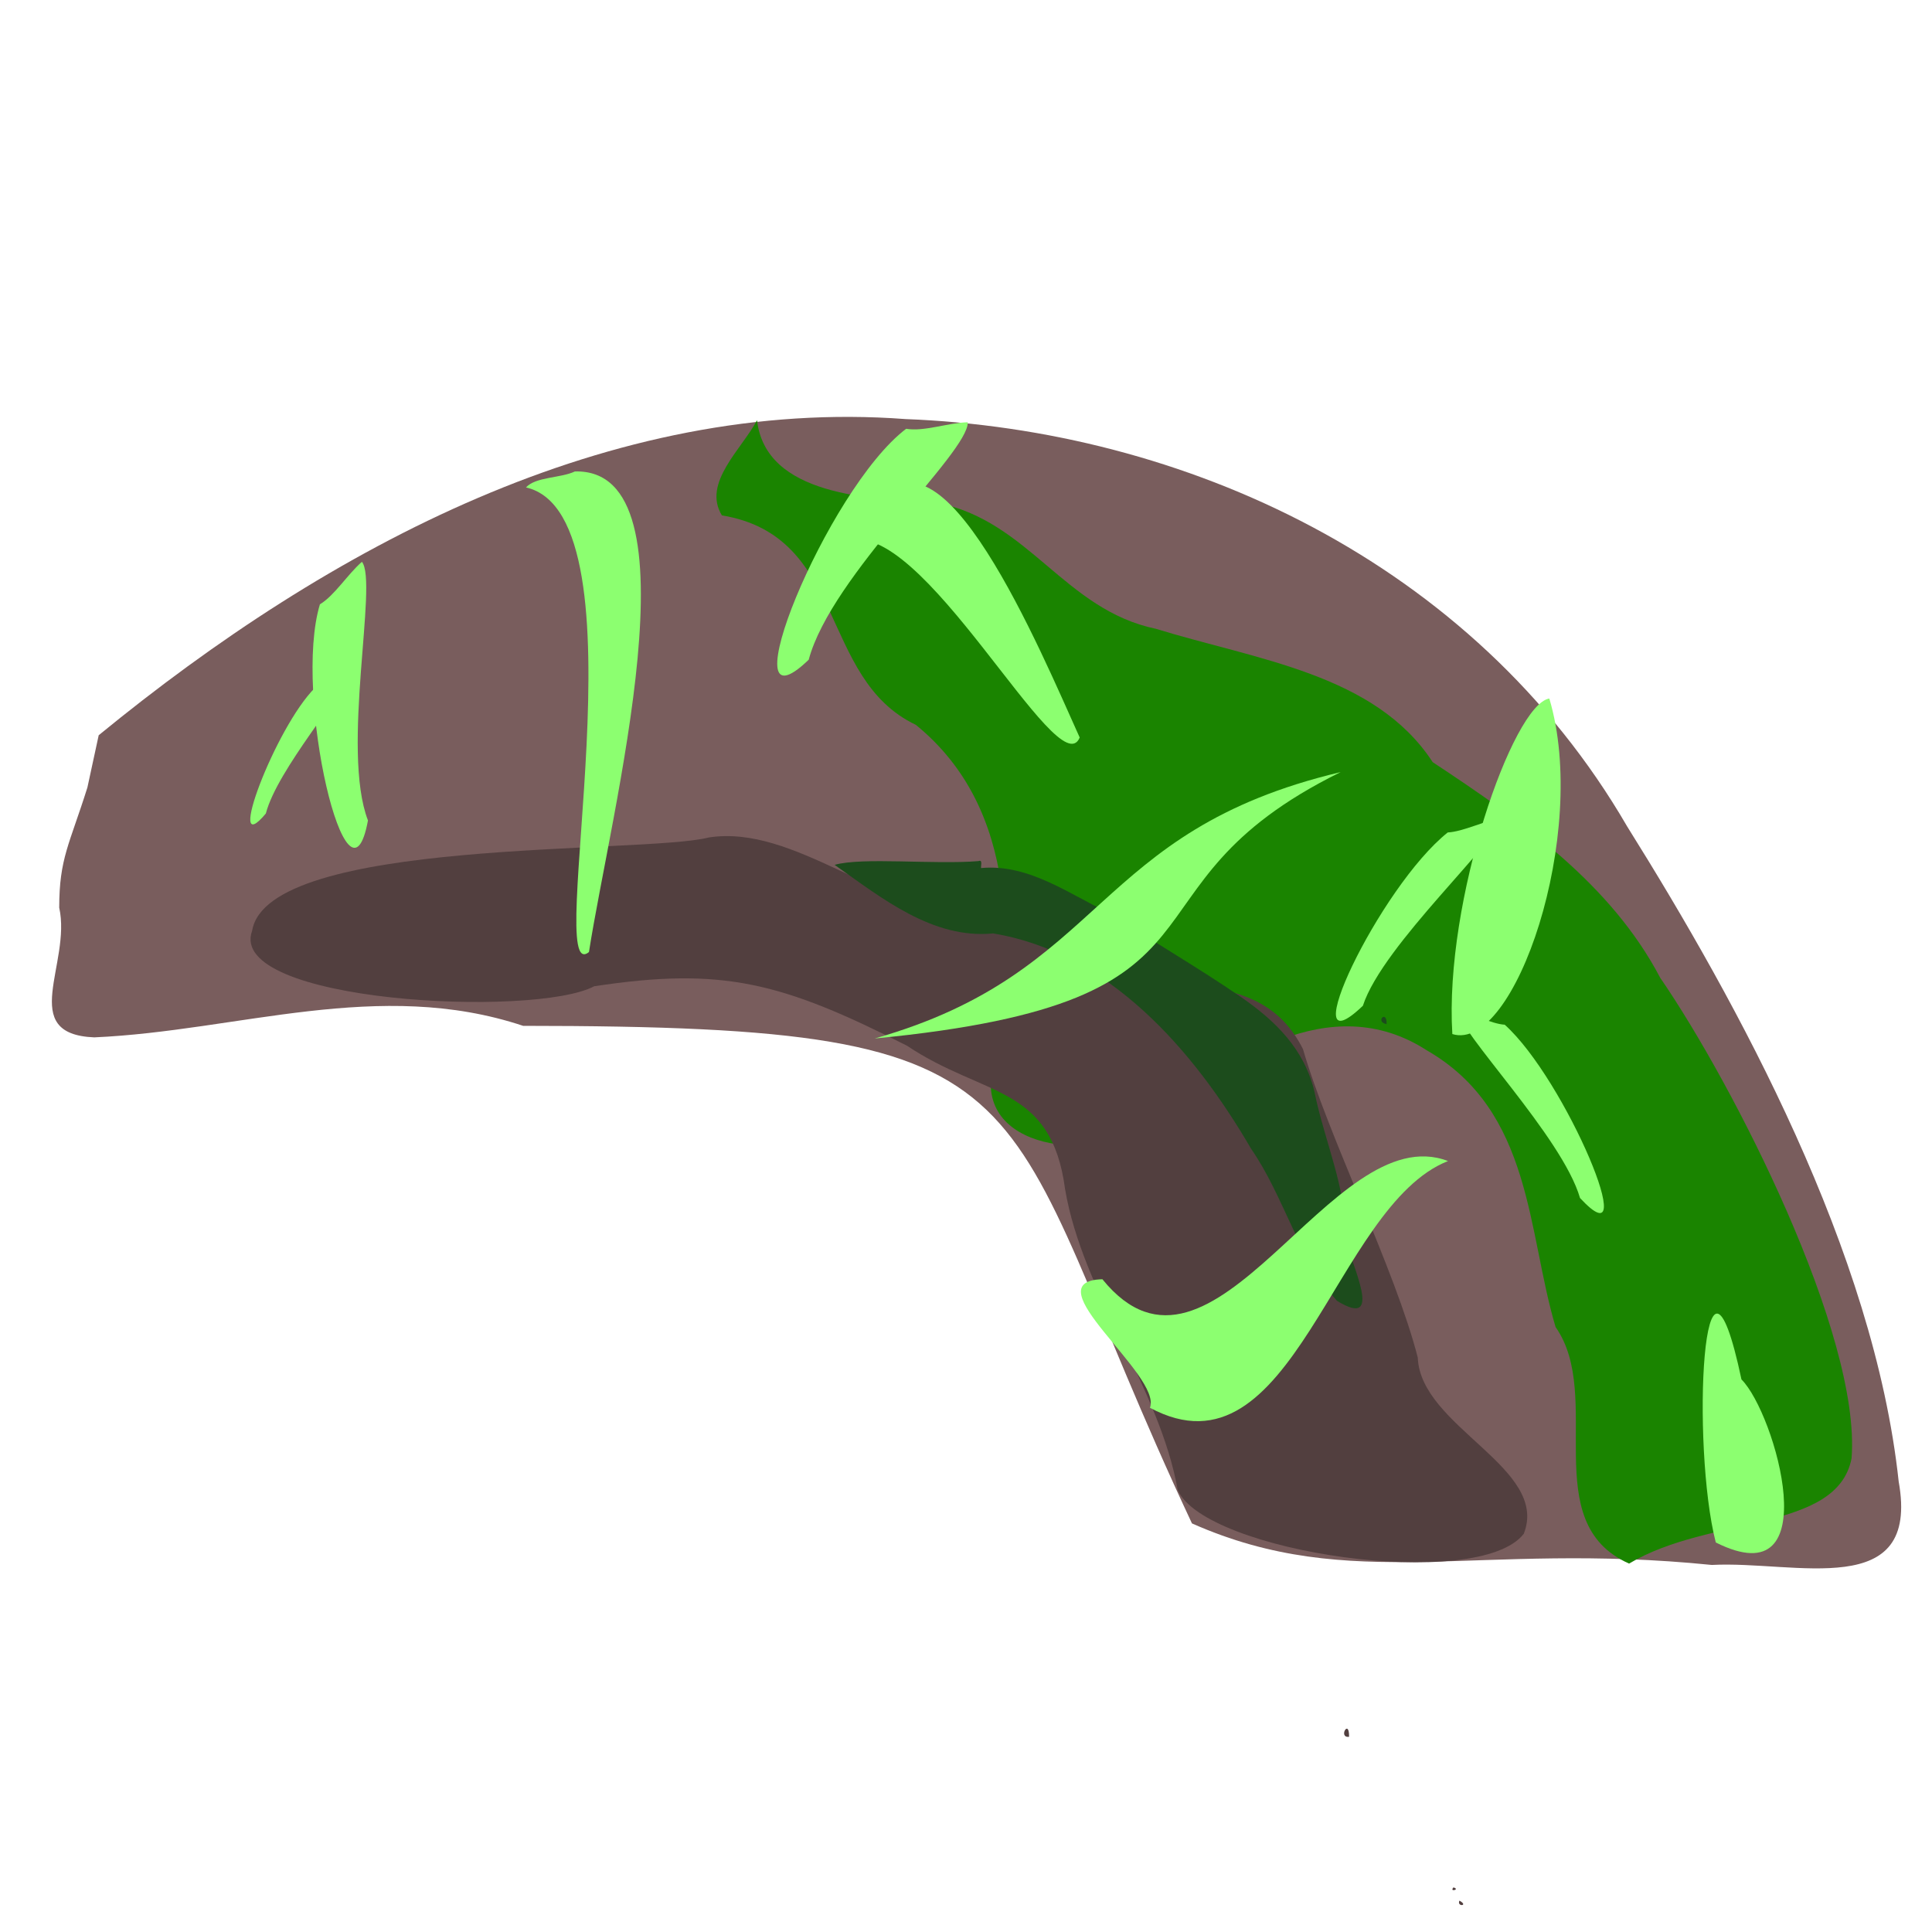
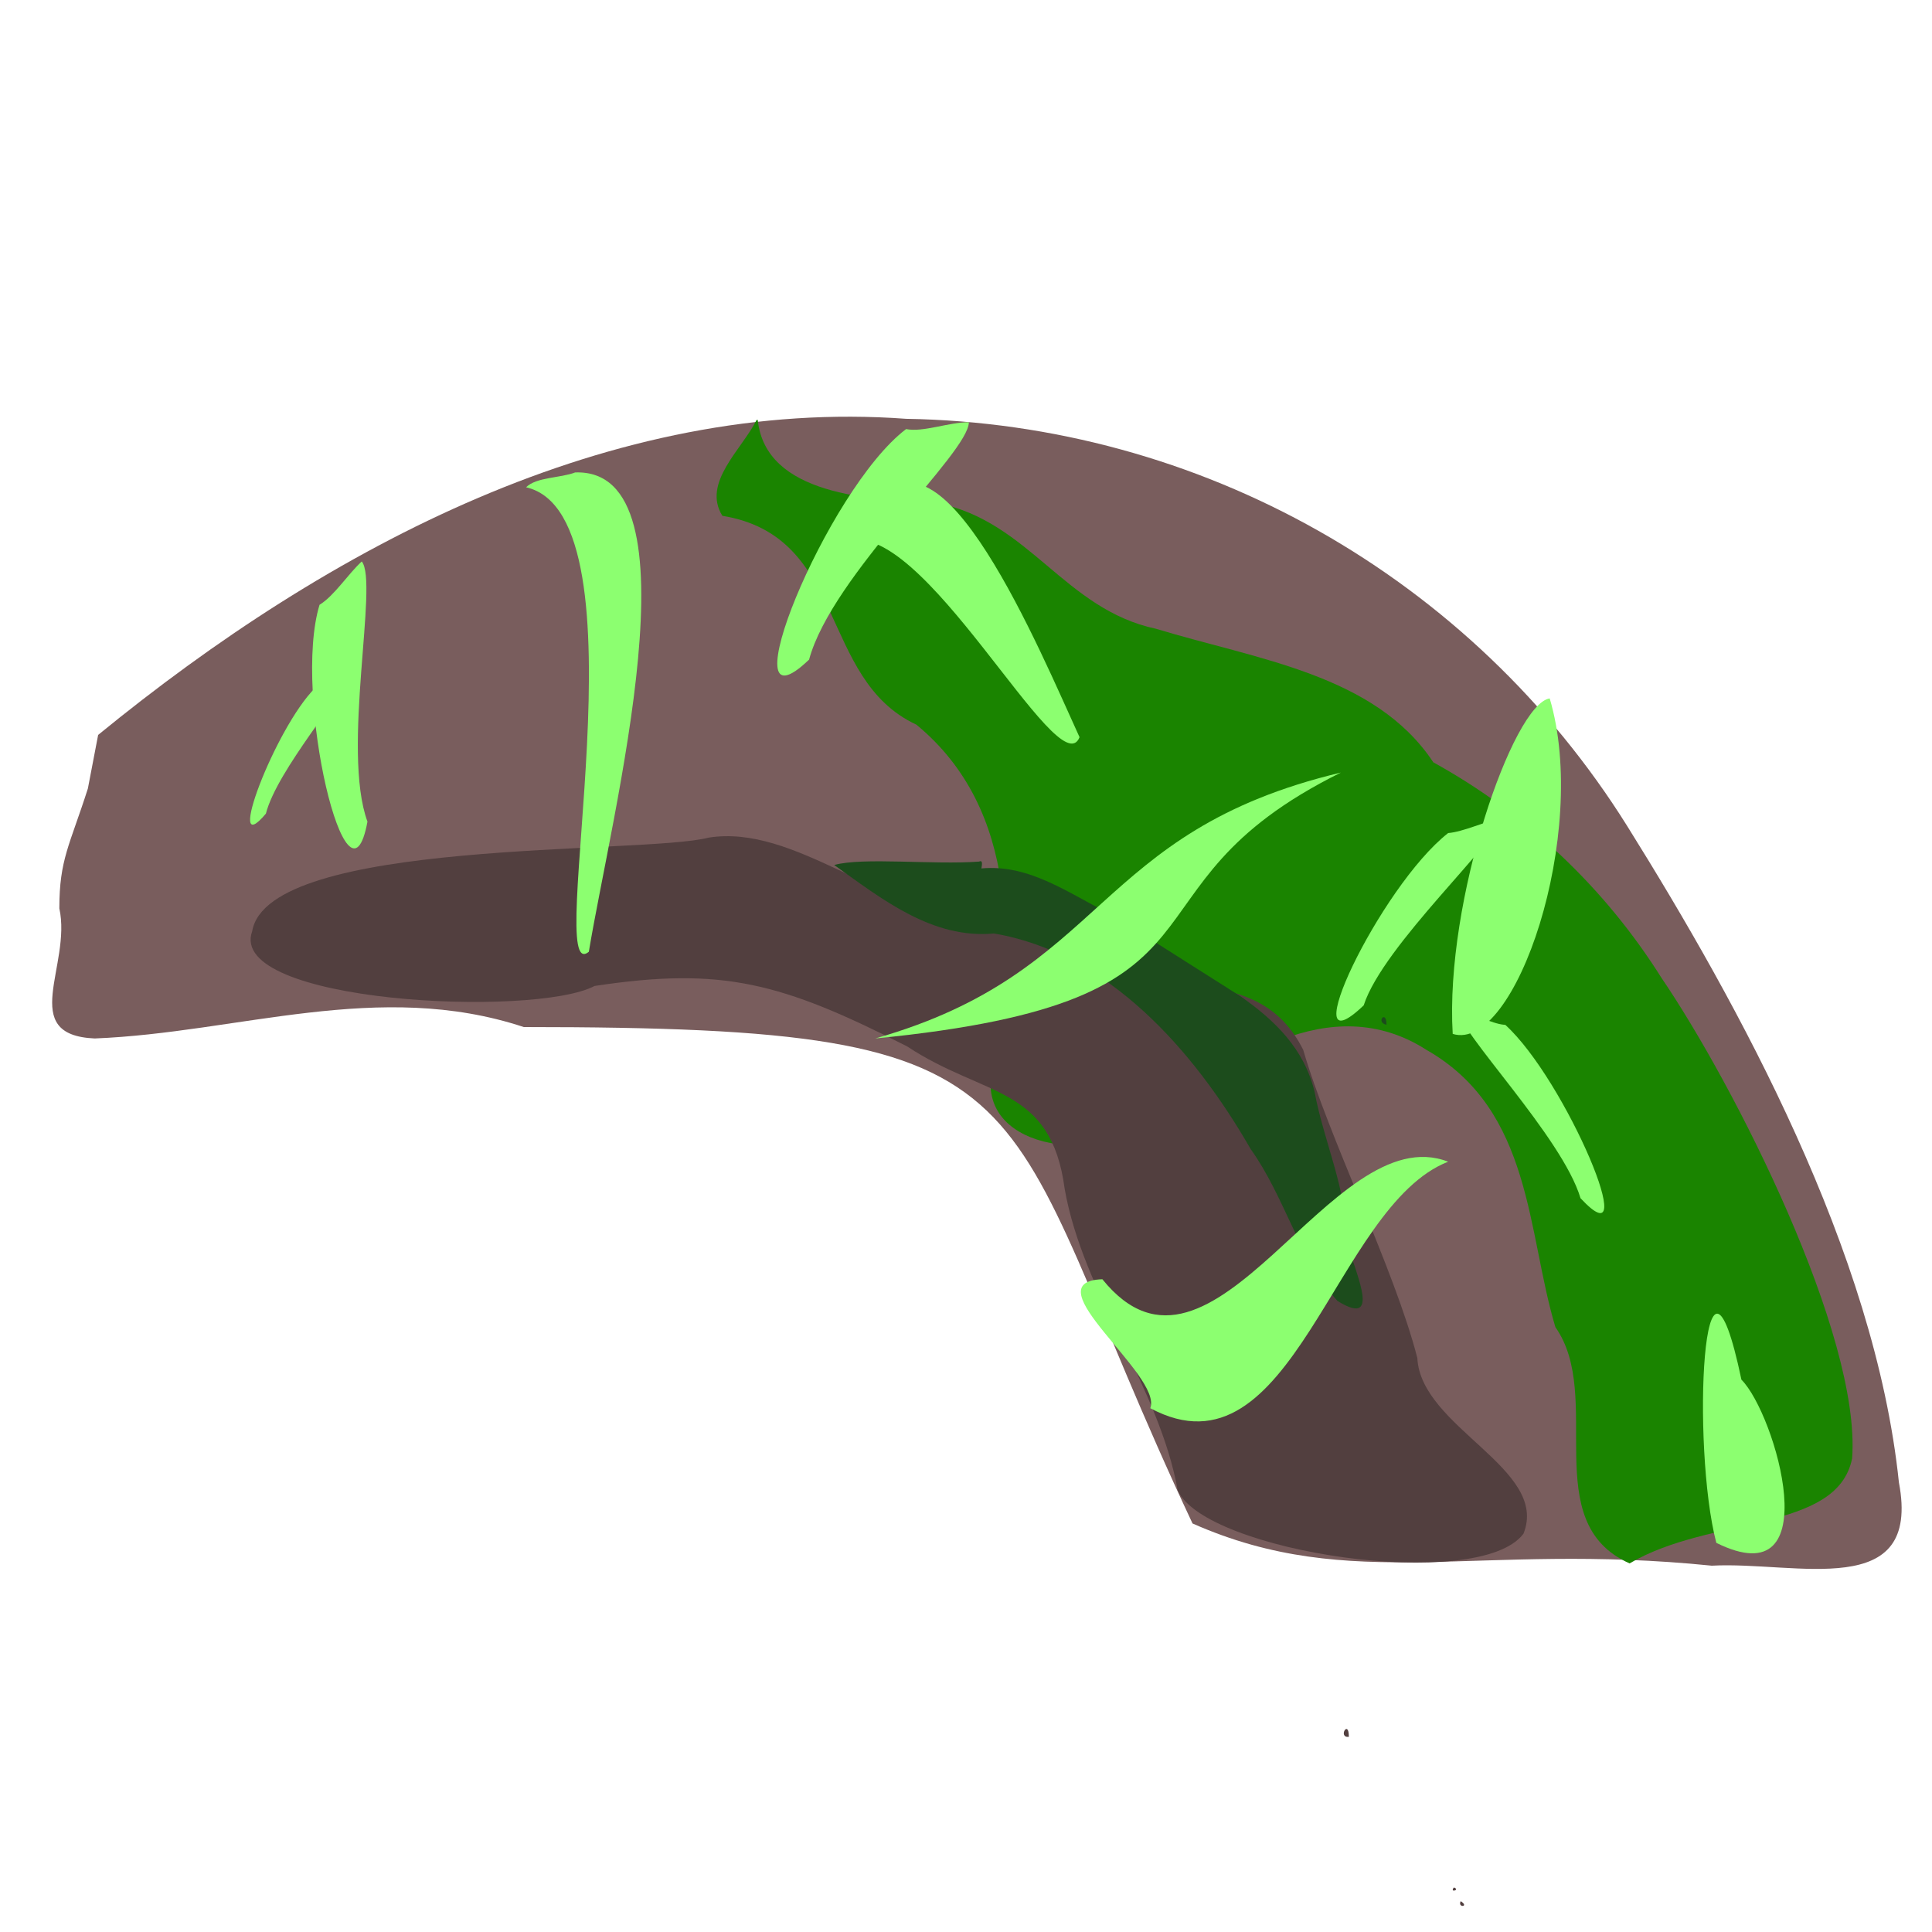
- <svg xmlns="http://www.w3.org/2000/svg" width="64" height="64" version="1.1" viewBox="0 0 16.933 16.933" id="svg2810">
-   <defs id="defs2814" />
-   <g id="g3566">
-     <path d="M 0.865,6.444 C 2.894,4.782 5.351,3.479 7.937,3.673 c 2.432,0.093 4.972,1.242 6.324,3.57 0.978,1.563 2.164,3.729 2.38,5.742 0.19,1.056 -0.903,0.692 -1.638,0.731 -2.062,-0.209 -3.152,0.258 -4.556,-0.364 C 8.639,9.5 9.407,8.993 4.585,8.991 c -1.264,-0.421 -2.496,0.045 -3.759,0.101 -0.678,-0.028 -0.198,-0.646 -0.307,-1.137 2.42e-4,-0.433 0.089,-0.551 0.247,-1.053" id="path2788" style="fill:#795d5d;fill-opacity:1;stroke-width:1.024" />
-     <path id="path3441" d="m 11.824,15.222 c 0.002,-0.166 -0.099,0.013 0,0 z" style="fill:#523f3f;fill-opacity:1;stroke-width:1.024" />
-     <path id="path3437" d="m 12.739,16.542 c -0.04,0.044 0.063,0.019 0,0 z" style="fill:#523f3f;fill-opacity:1;stroke-width:1.024" />
-     <path id="path2790" d="m 12.791,16.658 c -0.025,0.057 0.086,0.047 0,0 z" style="fill:#523f3f;fill-opacity:1;stroke-width:1.024" />
-     <path d="m 6.635,3.683 c 0.076,0.662 0.986,0.691 1.585,0.726 0.796,0.156 1.111,0.935 1.91,1.102 0.888,0.273 1.922,0.395 2.427,1.169 0.787,0.52 1.563,1.069 1.994,1.89 0.646,0.939 1.762,3.131 1.677,4.212 -0.127,0.649 -1.239,0.497 -1.95,0.922 C 13.466,13.343 14.062,12.241 13.634,11.631 13.385,10.797 13.432,9.738 12.504,9.205 11.661,8.66 10.738,9.288 10.124,9.839 9.587,10.213 8.523,10.074 8.704,9.344 8.88,8.319 8.939,7.096 8.027,6.353 7.172,5.946 7.427,4.699 6.327,4.517 6.153,4.233 6.501,3.937 6.635,3.683 Z" id="path2792" style="fill:#1a8400;fill-opacity:1;stroke-width:0.85" />
-     <path id="path3439" d="m 8.483,7.967 c -0.761,0.034 -1.516,-0.744 -2.271,-0.627 -0.574,0.148 -3.865,-0.004 -4.002,0.817 -0.233,0.63 2.473,0.766 2.998,0.487 1.126,-0.171 1.645,-0.035 2.741,0.521 0.68,0.455 1.265,0.341 1.386,1.258 0.154,0.909 0.826,1.734 0.987,2.636 0.237,0.546 2.636,0.897 3.033,0.384 0.229,-0.578 -0.906,-0.936 -0.929,-1.545 C 12.227,11.122 11.642,9.962 11.42,9.195 11.025,8.409 10.153,8.794 9.48,8.338 9.184,8.098 8.795,8.12 8.483,7.967 Z" style="fill:#523f3f;fill-opacity:1;stroke-width:1.024" />
-     <path id="path2794" d="m 4.61,4.272 c 1.092,0.249 0.14,4.409 0.552,4.072 0.189,-1.219 0.988,-4.241 -0.123,-4.212 -0.128,0.06 -0.343,0.046 -0.429,0.14 z" style="fill:#8cff70;stroke-width:0.757" />
-     <path id="path2798" d="M 7.942,3.758 C 7.242,4.289 6.353,6.491 7.088,5.782 7.286,5.04 8.49,3.969 8.482,3.701 8.309,3.705 8.099,3.785 7.942,3.758 Z" style="fill:#8cff70;stroke-width:0.69" />
-     <path id="path2802" d="m 12.729,9.063 c -0.072,-1.169 0.531,-2.888 0.85,-2.941 0.352,1.182 -0.304,3.111 -0.85,2.941 z" style="fill:#8cff70;stroke-width:0.697" />
-     <path id="path2804" d="m 15.038,13.519 c -0.217,-0.842 -0.117,-3.045 0.225,-1.429 0.297,0.295 0.763,1.925 -0.225,1.429 z" style="fill:#8cff70;stroke-width:0.622" />
-     <path id="path2794-7" d="m 7.414,4.747 c 0.653,-0.258 1.864,2.163 2.049,1.717 -0.339,-0.749 -1.233,-2.907 -1.779,-2.021 -0.075,0.116 -0.126,0.273 -0.27,0.304 z" style="fill:#8cff70;stroke-width:0.615" />
-     <path id="path3447" d="m 12.153,8.976 c 0.004,-0.134 -0.106,-0.019 0,0 z" style="fill:#1c4c1c;fill-opacity:1;stroke-width:1.024" />
-     <path id="path2790-9" d="m 8.576,7.547 c -0.39,0.032 -1.019,-0.036 -1.261,0.033 0.414,0.292 0.859,0.652 1.389,0.601 1.009,0.166 1.754,1.015 2.261,1.887 0.29,0.419 0.413,0.954 0.753,1.333 0.424,0.261 0.12,-0.327 0.078,-0.538 0.007,-0.445 -0.188,-0.862 -0.275,-1.292 C 11.433,9.193 11.174,8.942 10.867,8.732 10.499,8.479 10.126,8.267 9.752,8.017 9.381,7.845 9.025,7.569 8.599,7.608 c -0.006,-0.01 0.018,-0.078 -0.023,-0.061 z" style="fill:#1c4c1c;fill-opacity:1;stroke-width:1.024" />
-     <path id="path2796" d="m 10.078,12.338 c 1.257,0.677 1.612,-1.768 2.613,-2.162 -1.026,-0.394 -2.057,2.234 -3.029,1.036 -0.628,0.015 0.525,0.839 0.417,1.126 z" style="fill:#8cff70;stroke-width:0.642" />
-     <path id="path2798-1" d="m 2.804,5.296 c -0.239,0.791 0.248,2.828 0.421,1.895 -0.239,-0.624 0.091,-2.091 -0.053,-2.267 -0.125,0.109 -0.238,0.293 -0.367,0.372 z" style="fill:#8cff70;stroke-width:0.623" />
-     <path id="path2798-1-4" d="m 2.76,6.029 c -0.348,0.347 -0.796,1.539 -0.43,1.101 0.101,-0.39 0.7,-1.063 0.697,-1.194 -0.086,0.023 -0.19,0.088 -0.267,0.093 z" style="fill:#8cff70;stroke-width:0.34" />
-     <path id="path2798-1-4-9" d="m 12.69,7.295 c -0.603,0.479 -1.379,2.125 -0.745,1.52 0.174,-0.538 1.214,-1.468 1.208,-1.648 -0.148,0.031 -0.329,0.121 -0.463,0.129 z" style="fill:#8cff70;stroke-width:0.526" />
-     <path id="path2800" d="M 7.666,9.102 C 9.706,8.523 9.563,7.286 11.75,6.767 9.666,7.795 11.032,8.776 7.666,9.102 Z" style="fill:#8cff70;stroke-width:0.674" />
-     <path id="path2798-1-4-9-0" d="m 13.187,8.98 c 0.535,0.479 1.223,2.125 0.661,1.52 -0.155,-0.538 -1.076,-1.468 -1.072,-1.648 0.131,0.031 0.292,0.121 0.411,0.129 z" style="fill:#8cff70;stroke-width:0.495" />
-   </g>
+ <svg xmlns="http://www.w3.org/2000/svg" width="64" height="64" viewBox="0 0 16.93 16.93">
+   <path d="M.86 6.44c2.03-1.66 4.5-2.96 7.08-2.77a7.6 7.6 0 0 1 6.32 3.57c.98 1.57 2.17 3.73 2.38 5.75.2 1.05-.9.69-1.64.73-2.06-.21-3.15.25-4.55-.37C8.64 9.5 9.4 9 4.59 9c-1.27-.42-2.5.05-3.76.1-.68-.03-.2-.64-.31-1.14 0-.43.09-.55.25-1.05" style="fill:#795d5d;fill-opacity:1;stroke-width:1.024" />
+   <path d="M11.82 15.22c0-.16-.1.01 0 0m.92 1.32c-.04.05.06.02 0 0m.06.12c-.03.06.08.05 0 0" style="fill:#523f3f;fill-opacity:1;stroke-width:1.024" />
+   <path d="M6.64 3.68c.07.66.98.7 1.58.73.8.16 1.11.93 1.91 1.1.89.27 1.92.4 2.43 1.17a5.5 5.5 0 0 1 2 1.89c.64.94 1.75 3.13 1.67 4.21-.13.65-1.24.5-1.95.92-.81-.36-.22-1.46-.65-2.07-.25-.83-.2-1.9-1.13-2.43-.84-.54-1.76.09-2.38.64-.53.37-1.6.23-1.42-.5.18-1.02.24-2.24-.67-2.99-.86-.4-.6-1.65-1.7-1.83-.18-.29.17-.58.3-.84" style="fill:#1a8400;fill-opacity:1;stroke-width:.85" />
+   <path d="M8.48 7.97c-.76.03-1.51-.75-2.27-.63-.57.15-3.86 0-4 .82-.23.63 2.47.76 3 .48 1.12-.17 1.64-.03 2.74.53.68.45 1.26.34 1.38 1.25.16.91.83 1.74.99 2.64.24.54 2.64.9 3.03.38.23-.57-.9-.93-.93-1.54-.2-.78-.78-1.94-1-2.7-.4-.8-1.27-.4-1.94-.86-.3-.24-.68-.22-1-.37" style="fill:#523f3f;fill-opacity:1;stroke-width:1.024" />
+   <path d="M4.61 4.27c1.1.25.14 4.41.55 4.07.2-1.21.99-4.24-.12-4.2-.13.05-.34.04-.43.13" style="fill:#8cff70;stroke-width:.757" />
+   <path d="M7.94 3.76c-.7.53-1.59 2.73-.85 2.02.2-.74 1.4-1.81 1.4-2.08-.18 0-.4.09-.55.06" style="fill:#8cff70;stroke-width:.69" />
+   <path d="M12.73 9.06c-.07-1.17.53-2.89.85-2.94.35 1.18-.3 3.11-.85 2.94" style="fill:#8cff70;stroke-width:.697" />
+   <path d="M15.04 13.52c-.22-.84-.12-3.05.22-1.43.3.3.77 1.92-.22 1.43" style="fill:#8cff70;stroke-width:.622" />
+   <path d="M7.41 4.75c.66-.26 1.87 2.16 2.05 1.71-.34-.74-1.23-2.9-1.78-2.02-.07.12-.12.28-.27.3" style="fill:#8cff70;stroke-width:.615" />
+   <path d="M12.15 8.98c0-.14-.1-.02 0 0M8.58 7.55c-.4.03-1.02-.04-1.27.03.42.3.86.65 1.4.6 1 .17 1.75 1.02 2.25 1.89.3.42.42.95.76 1.33.42.26.12-.32.08-.54 0-.44-.2-.86-.28-1.29-.09-.38-.35-.63-.65-.84l-1.12-.71c-.37-.18-.72-.45-1.15-.41 0-.01.02-.08-.02-.06" style="fill:#1c4c1c;fill-opacity:1;stroke-width:1.024" />
+   <path d="M10.08 12.34c1.25.67 1.61-1.77 2.61-2.16-1.03-.4-2.06 2.23-3.03 1.03-.63.02.53.84.42 1.13" style="fill:#8cff70;stroke-width:.642" />
+   <path d="M2.8 5.3c-.24.79.25 2.82.42 1.9-.23-.63.1-2.1-.05-2.28-.12.11-.24.3-.37.38" style="fill:#8cff70;stroke-width:.623" />
+   <path d="M2.76 6.03c-.35.35-.8 1.54-.43 1.1.1-.39.7-1.06.7-1.2-.09.03-.2.1-.27.1" style="fill:#8cff70;stroke-width:.34" />
+   <path d="M12.69 7.3c-.6.47-1.38 2.12-.74 1.51.17-.53 1.2-1.46 1.2-1.64-.14.03-.33.12-.46.13" style="fill:#8cff70;stroke-width:.526" />
+   <path d="M7.67 9.1c2.04-.58 1.9-1.81 4.08-2.33-2.08 1.03-.72 2-4.08 2.33" style="fill:#8cff70;stroke-width:.674" />
+   <path d="M13.19 8.98c.53.48 1.22 2.12.66 1.52-.16-.54-1.08-1.47-1.07-1.65.13.03.29.12.4.13" style="fill:#8cff70;stroke-width:.495" />
</svg>
